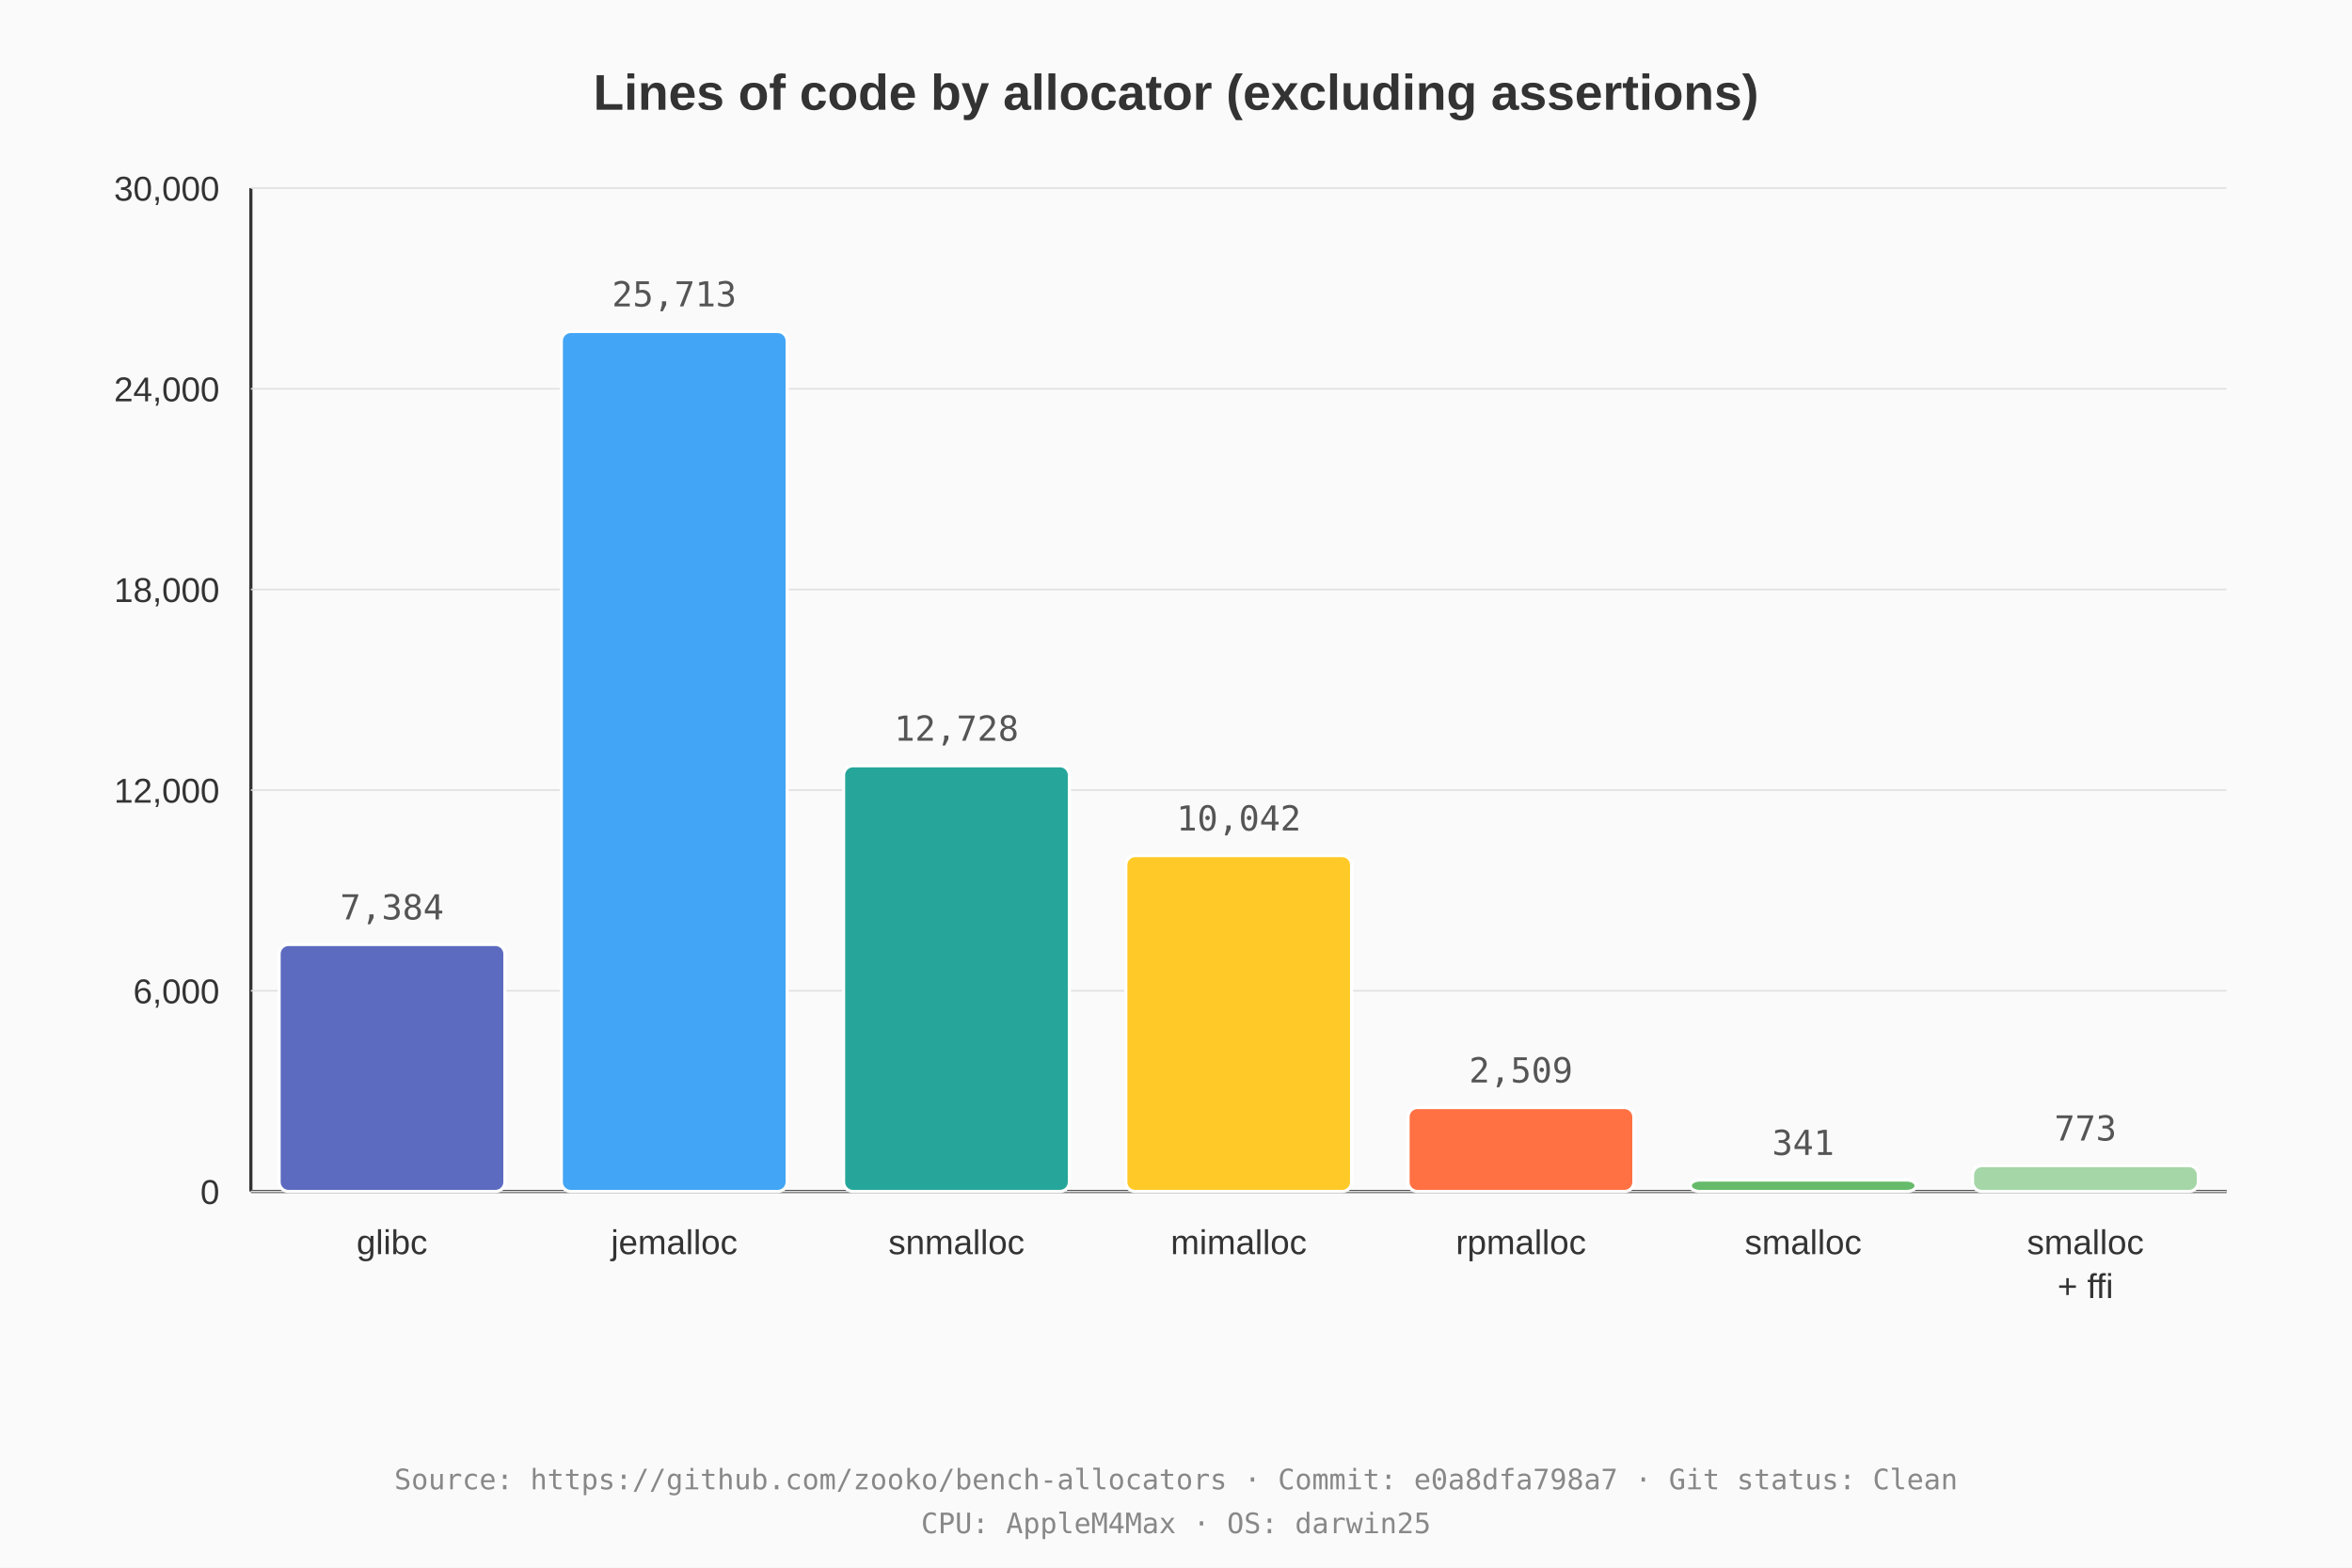
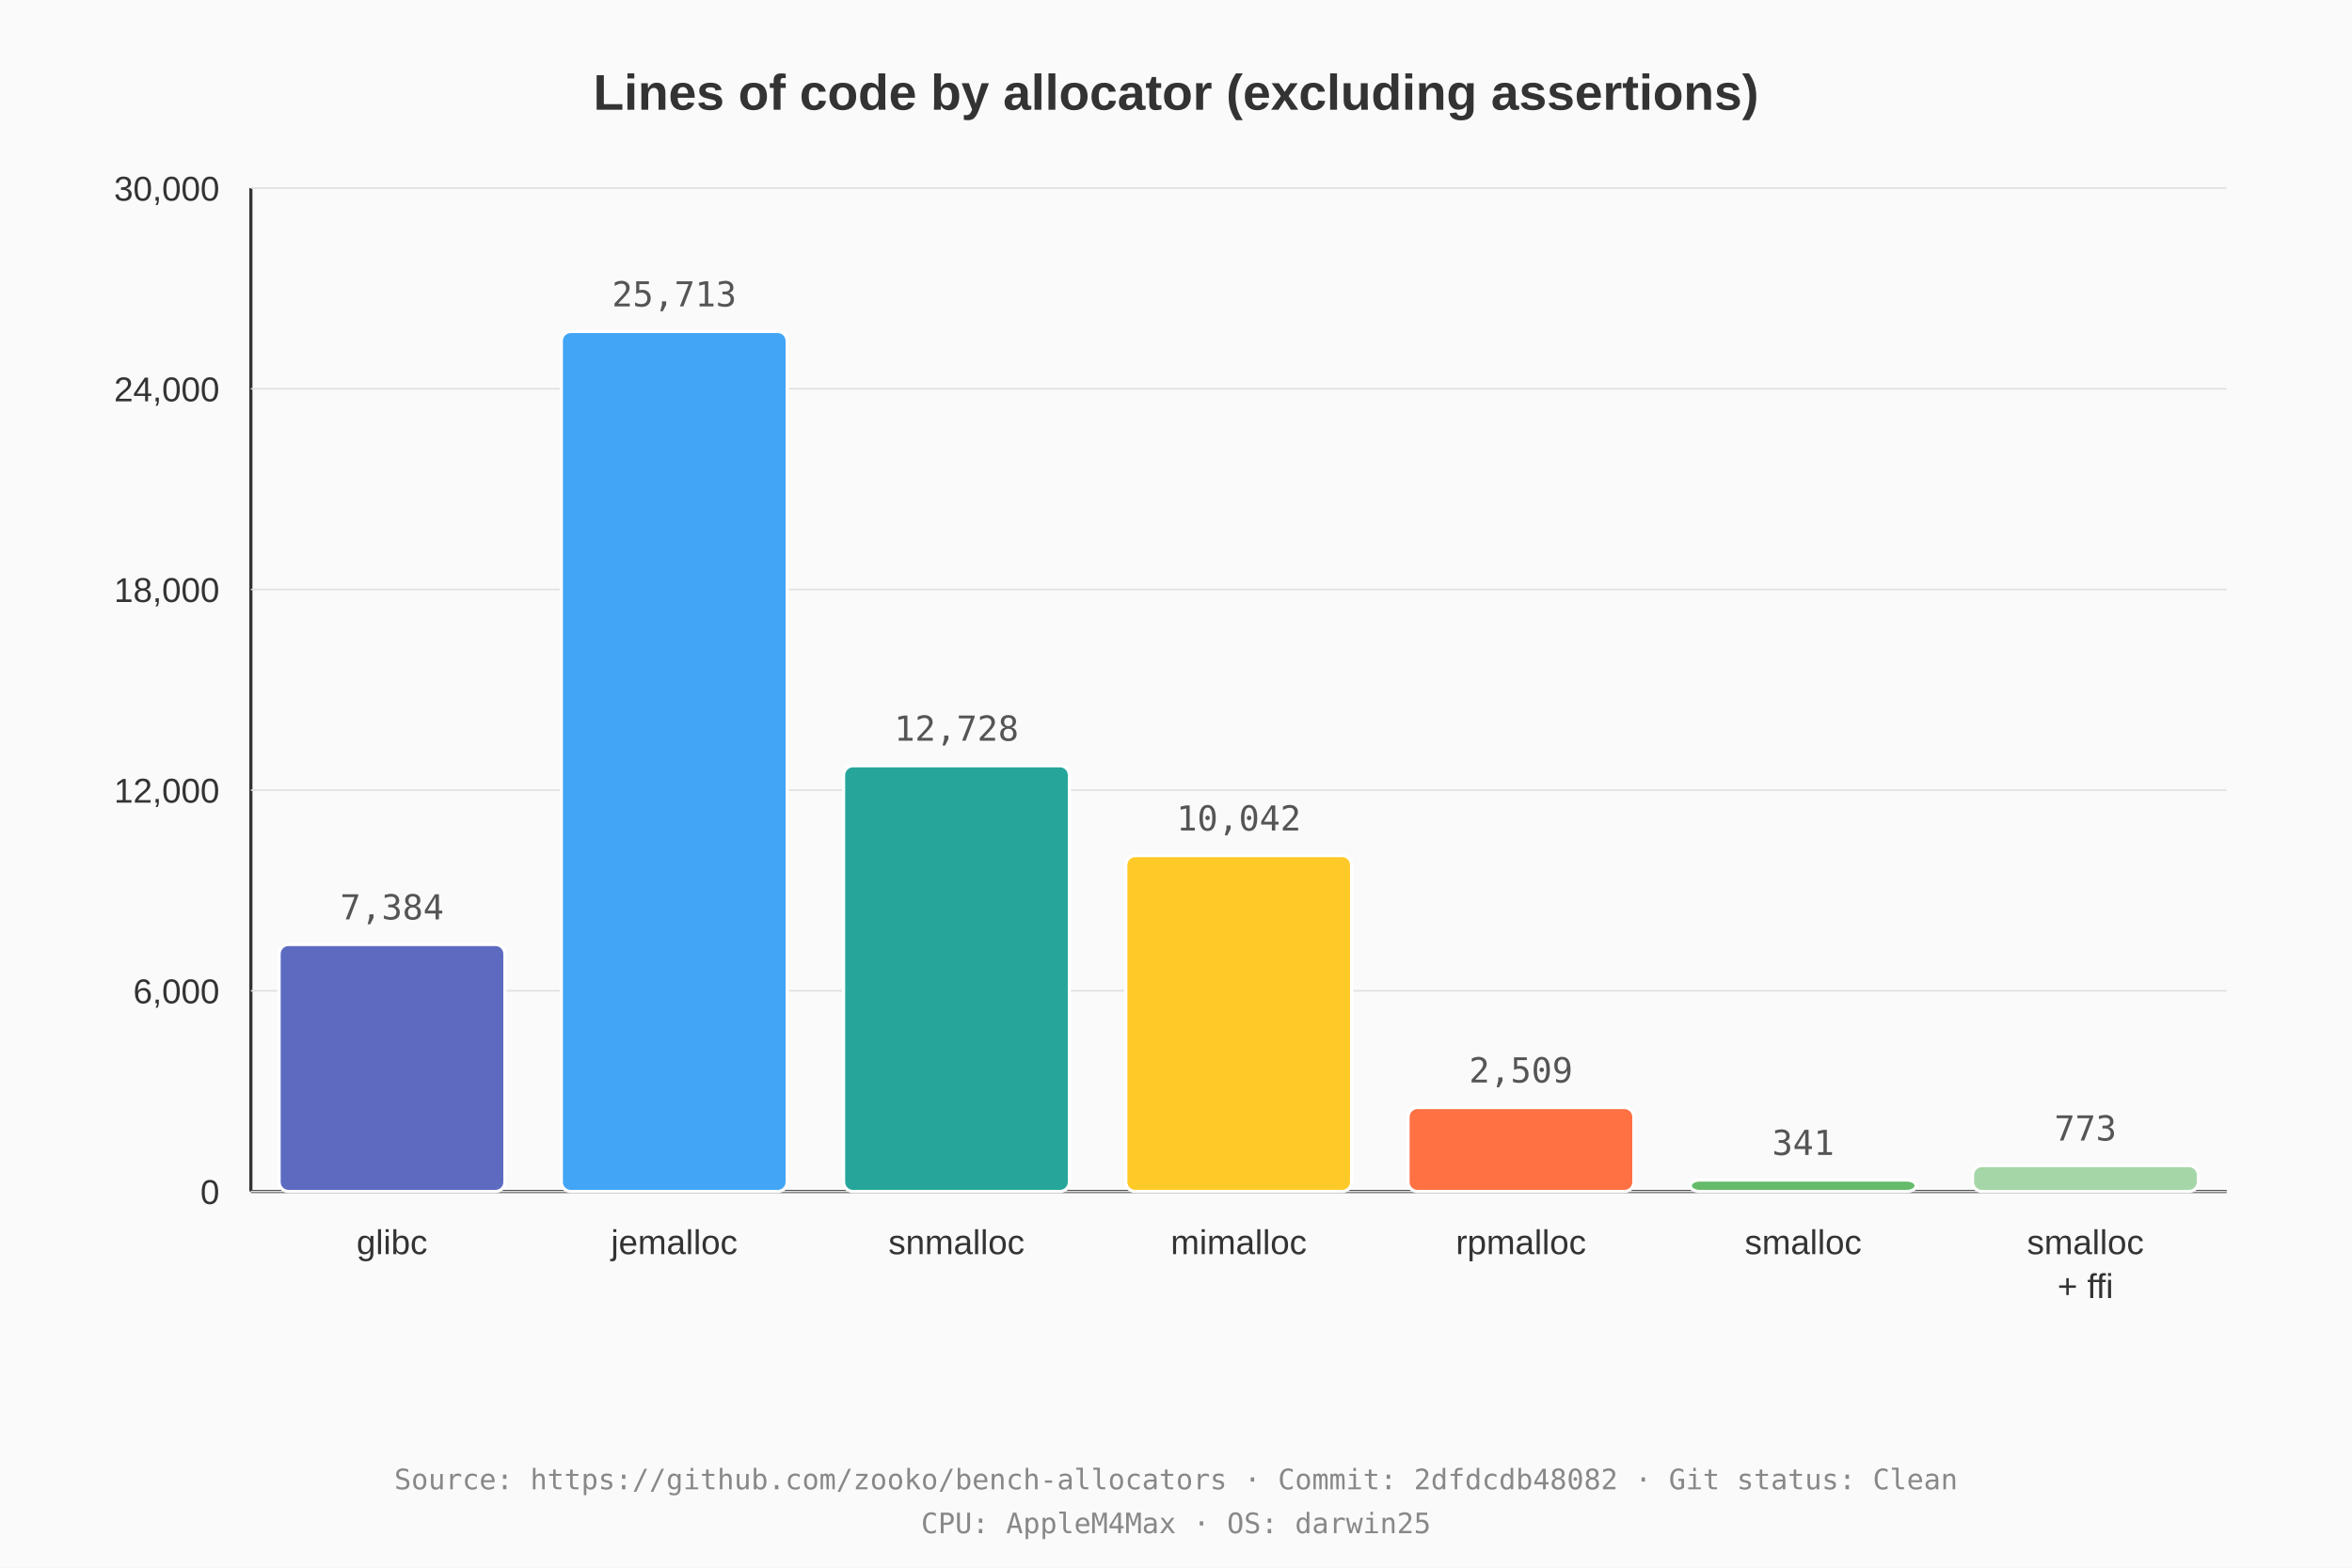
<svg xmlns="http://www.w3.org/2000/svg" viewBox="0 0 750 500">
  <rect width="750" height="500" fill="#fafafa" />
  <style>
    .bar { stroke: #fff; stroke-width: 1; }
    .axis { stroke: #333; stroke-width: 1; }
    .grid { stroke: #e0e0e0; stroke-width: 0.5; }
    .label { font-family: Arial, Helvetica, sans-serif; font-size: 11px; fill: #333; }
    .value { font-family: monospace; font-size: 11px; fill: #555; }
    .title { font-family: Arial, Helvetica, sans-serif; font-size: 16px; font-weight: 600; fill: #333; }
    .metadata { font-family: monospace; font-size: 9px; fill: #888; }
  </style>
  <text x="375.0" y="35" class="title" text-anchor="middle">Lines of code by allocator (excluding assertions)</text>
  <line x1="80" y1="60" x2="80" y2="380" class="axis" />
  <line x1="80" y1="380" x2="710" y2="380" class="axis" />
  <line x1="80" y1="380.0" x2="710" y2="380.0" class="grid" />
  <text x="70" y="384.0" class="label" text-anchor="end">0</text>
  <line x1="80" y1="316.0" x2="710" y2="316.0" class="grid" />
  <text x="70" y="320.0" class="label" text-anchor="end">6,000</text>
  <line x1="80" y1="252.0" x2="710" y2="252.0" class="grid" />
  <text x="70" y="256.0" class="label" text-anchor="end">12,000</text>
  <line x1="80" y1="188.0" x2="710" y2="188.0" class="grid" />
  <text x="70" y="192.0" class="label" text-anchor="end">18,000</text>
  <line x1="80" y1="124.0" x2="710" y2="124.0" class="grid" />
  <text x="70" y="128.0" class="label" text-anchor="end">24,000</text>
  <line x1="80" y1="60.0" x2="710" y2="60.0" class="grid" />
  <text x="70" y="64.0" class="label" text-anchor="end">30,000</text>
  <rect x="89.0" y="301.237" width="72.0" height="78.763" rx="3" ry="3" class="bar" fill="#5c6bc0" />
  <text x="125.0" y="293.237" class="value" text-anchor="middle">7,384</text>
  <text x="125.0" y="400" class="label" text-anchor="middle">glibc</text>
  <rect x="179.0" y="105.728" width="72.0" height="274.272" rx="3" ry="3" class="bar" fill="#42a5f5" />
  <text x="215.0" y="97.728" class="value" text-anchor="middle">25,713</text>
  <text x="215.0" y="400" class="label" text-anchor="middle">jemalloc</text>
  <rect x="269.0" y="244.235" width="72.0" height="135.765" rx="3" ry="3" class="bar" fill="#26a69a" />
  <text x="305.0" y="236.235" class="value" text-anchor="middle">12,728</text>
  <text x="305.0" y="400" class="label" text-anchor="middle">snmalloc</text>
  <rect x="359.0" y="272.885" width="72.0" height="107.115" rx="3" ry="3" class="bar" fill="#ffca28" />
  <text x="395.0" y="264.885" class="value" text-anchor="middle">10,042</text>
  <text x="395.0" y="400" class="label" text-anchor="middle">mimalloc</text>
  <rect x="449.0" y="353.237" width="72.0" height="26.763" rx="3" ry="3" class="bar" fill="#ff7043" />
  <text x="485.0" y="345.237" class="value" text-anchor="middle">2,509</text>
  <text x="485.0" y="400" class="label" text-anchor="middle">rpmalloc</text>
  <rect x="539.0" y="376.363" width="72.0" height="3.637" rx="3" ry="3" class="bar" fill="#66bb6a" />
  <text x="575.0" y="368.363" class="value" text-anchor="middle">341</text>
  <text x="575.0" y="400" class="label" text-anchor="middle">smalloc</text>
  <rect x="629.0" y="371.755" width="72.0" height="8.245" rx="3" ry="3" class="bar" fill="#a5d6a7" />
  <text x="665.0" y="363.755" class="value" text-anchor="middle">773</text>
  <text x="665.0" y="400" class="label" text-anchor="middle">smalloc</text>
  <text x="665.0" y="414" class="label" text-anchor="middle">+ ffi</text>
-   <text x="375.0" y="475" class="metadata" text-anchor="middle">Source: https://github.com/zooko/bench-allocators · Commit: e0a8dfa798a7 · Git status: Clean</text>
+   <text x="375.0" y="475" class="metadata" text-anchor="middle">Source: https://github.com/zooko/bench-allocators · Commit: 2dfdcdb48082 · Git status: Clean</text>
  <text x="375.0" y="489" class="metadata" text-anchor="middle">CPU: AppleM4Max · OS: darwin25</text>
</svg>
